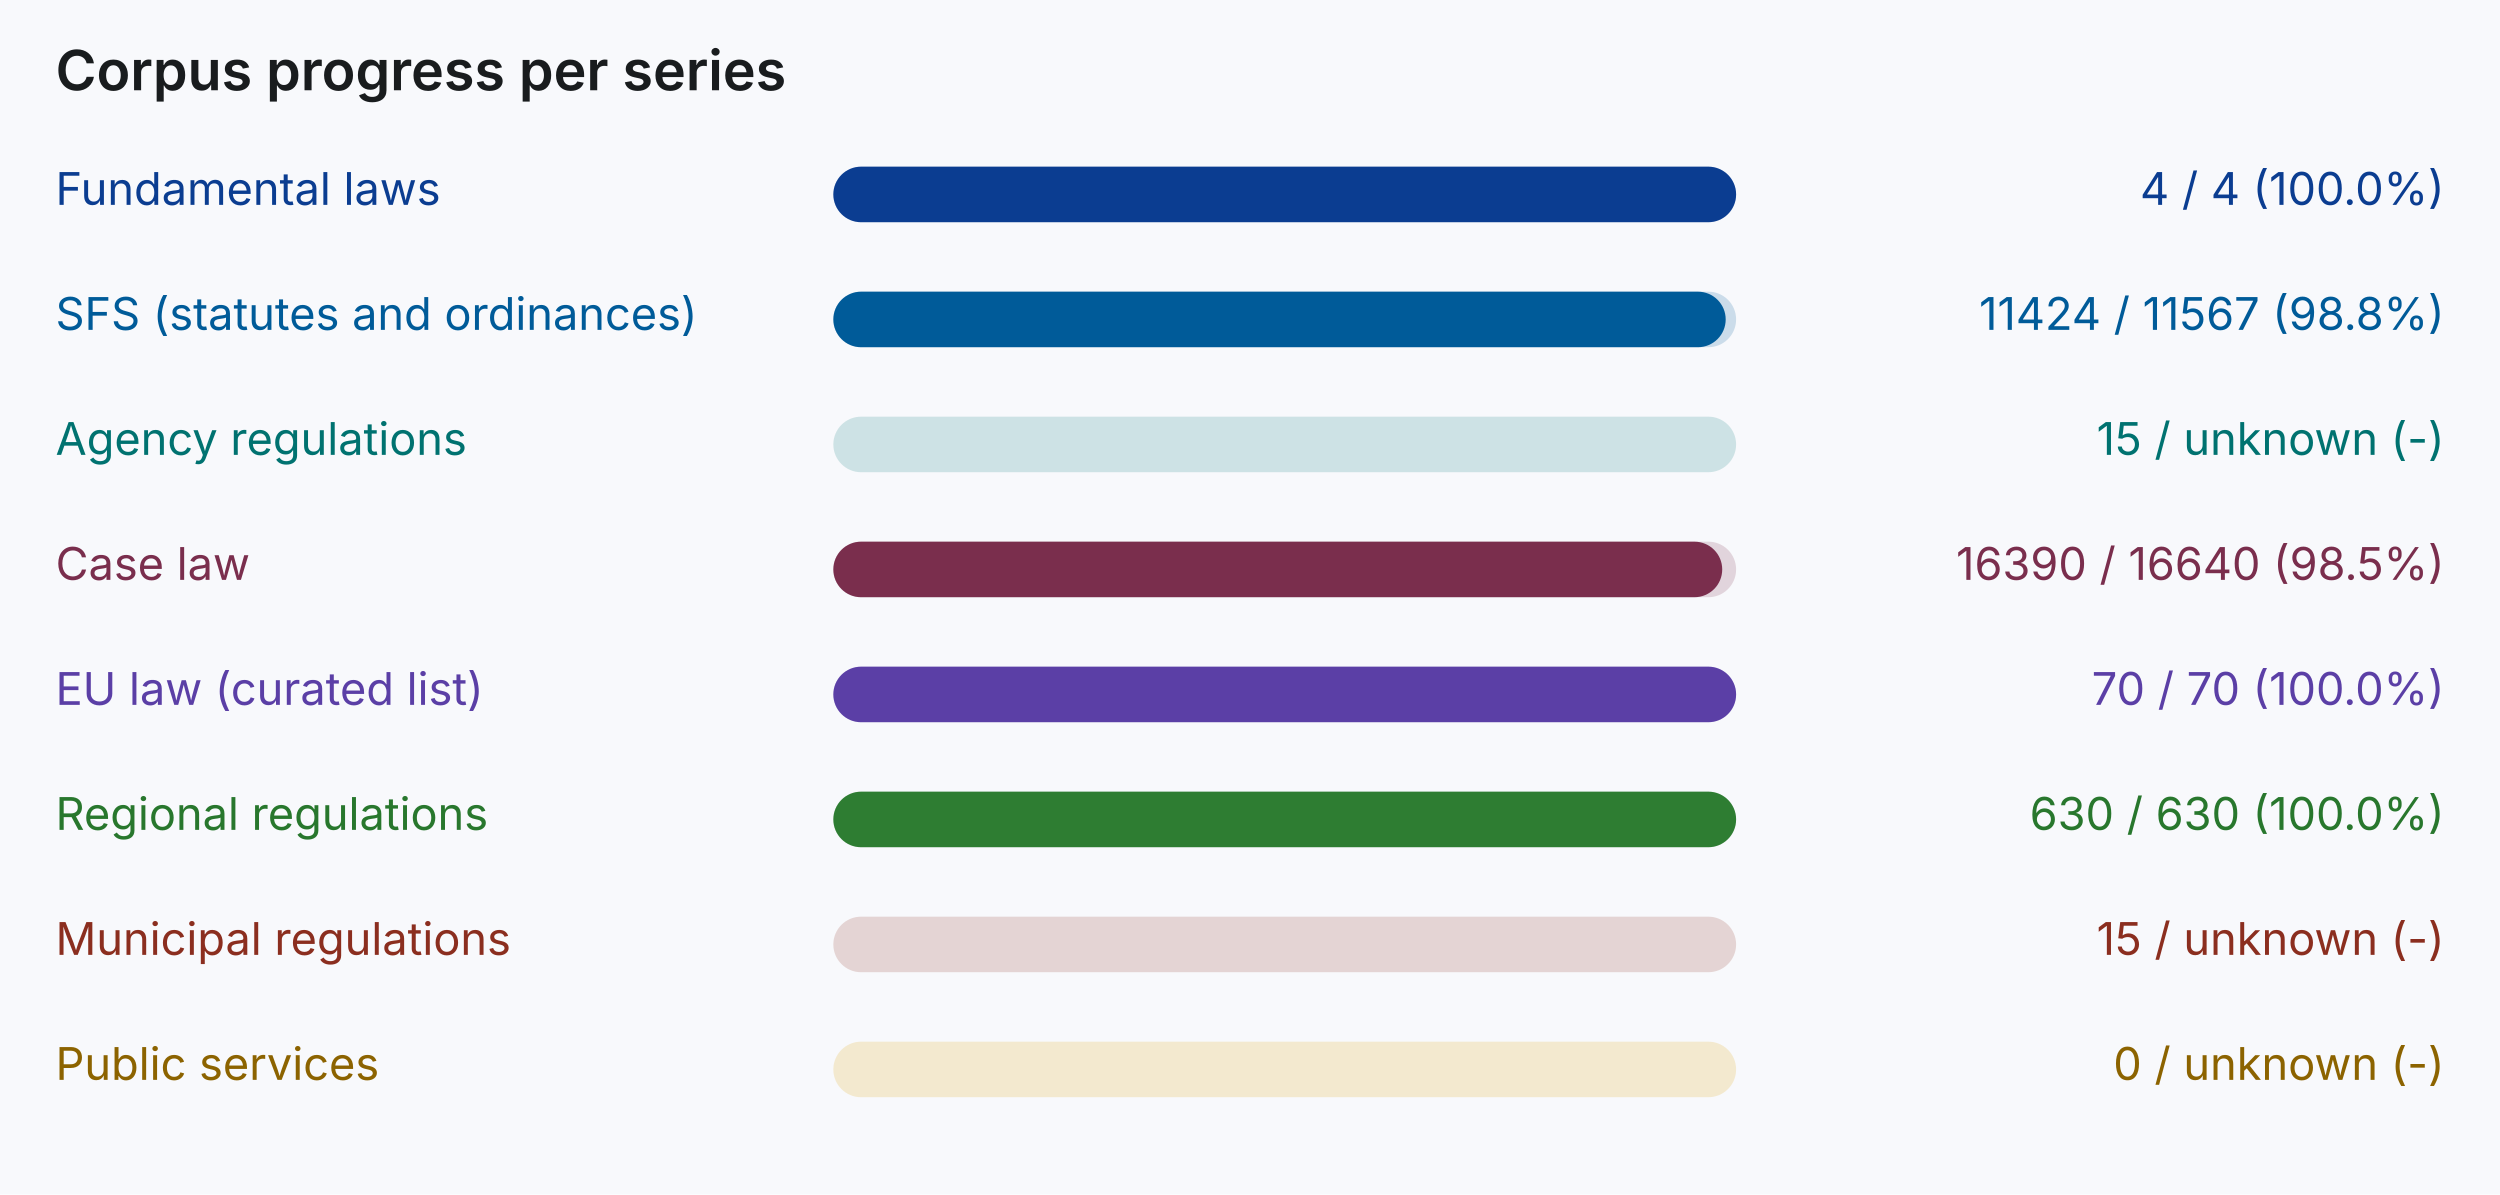
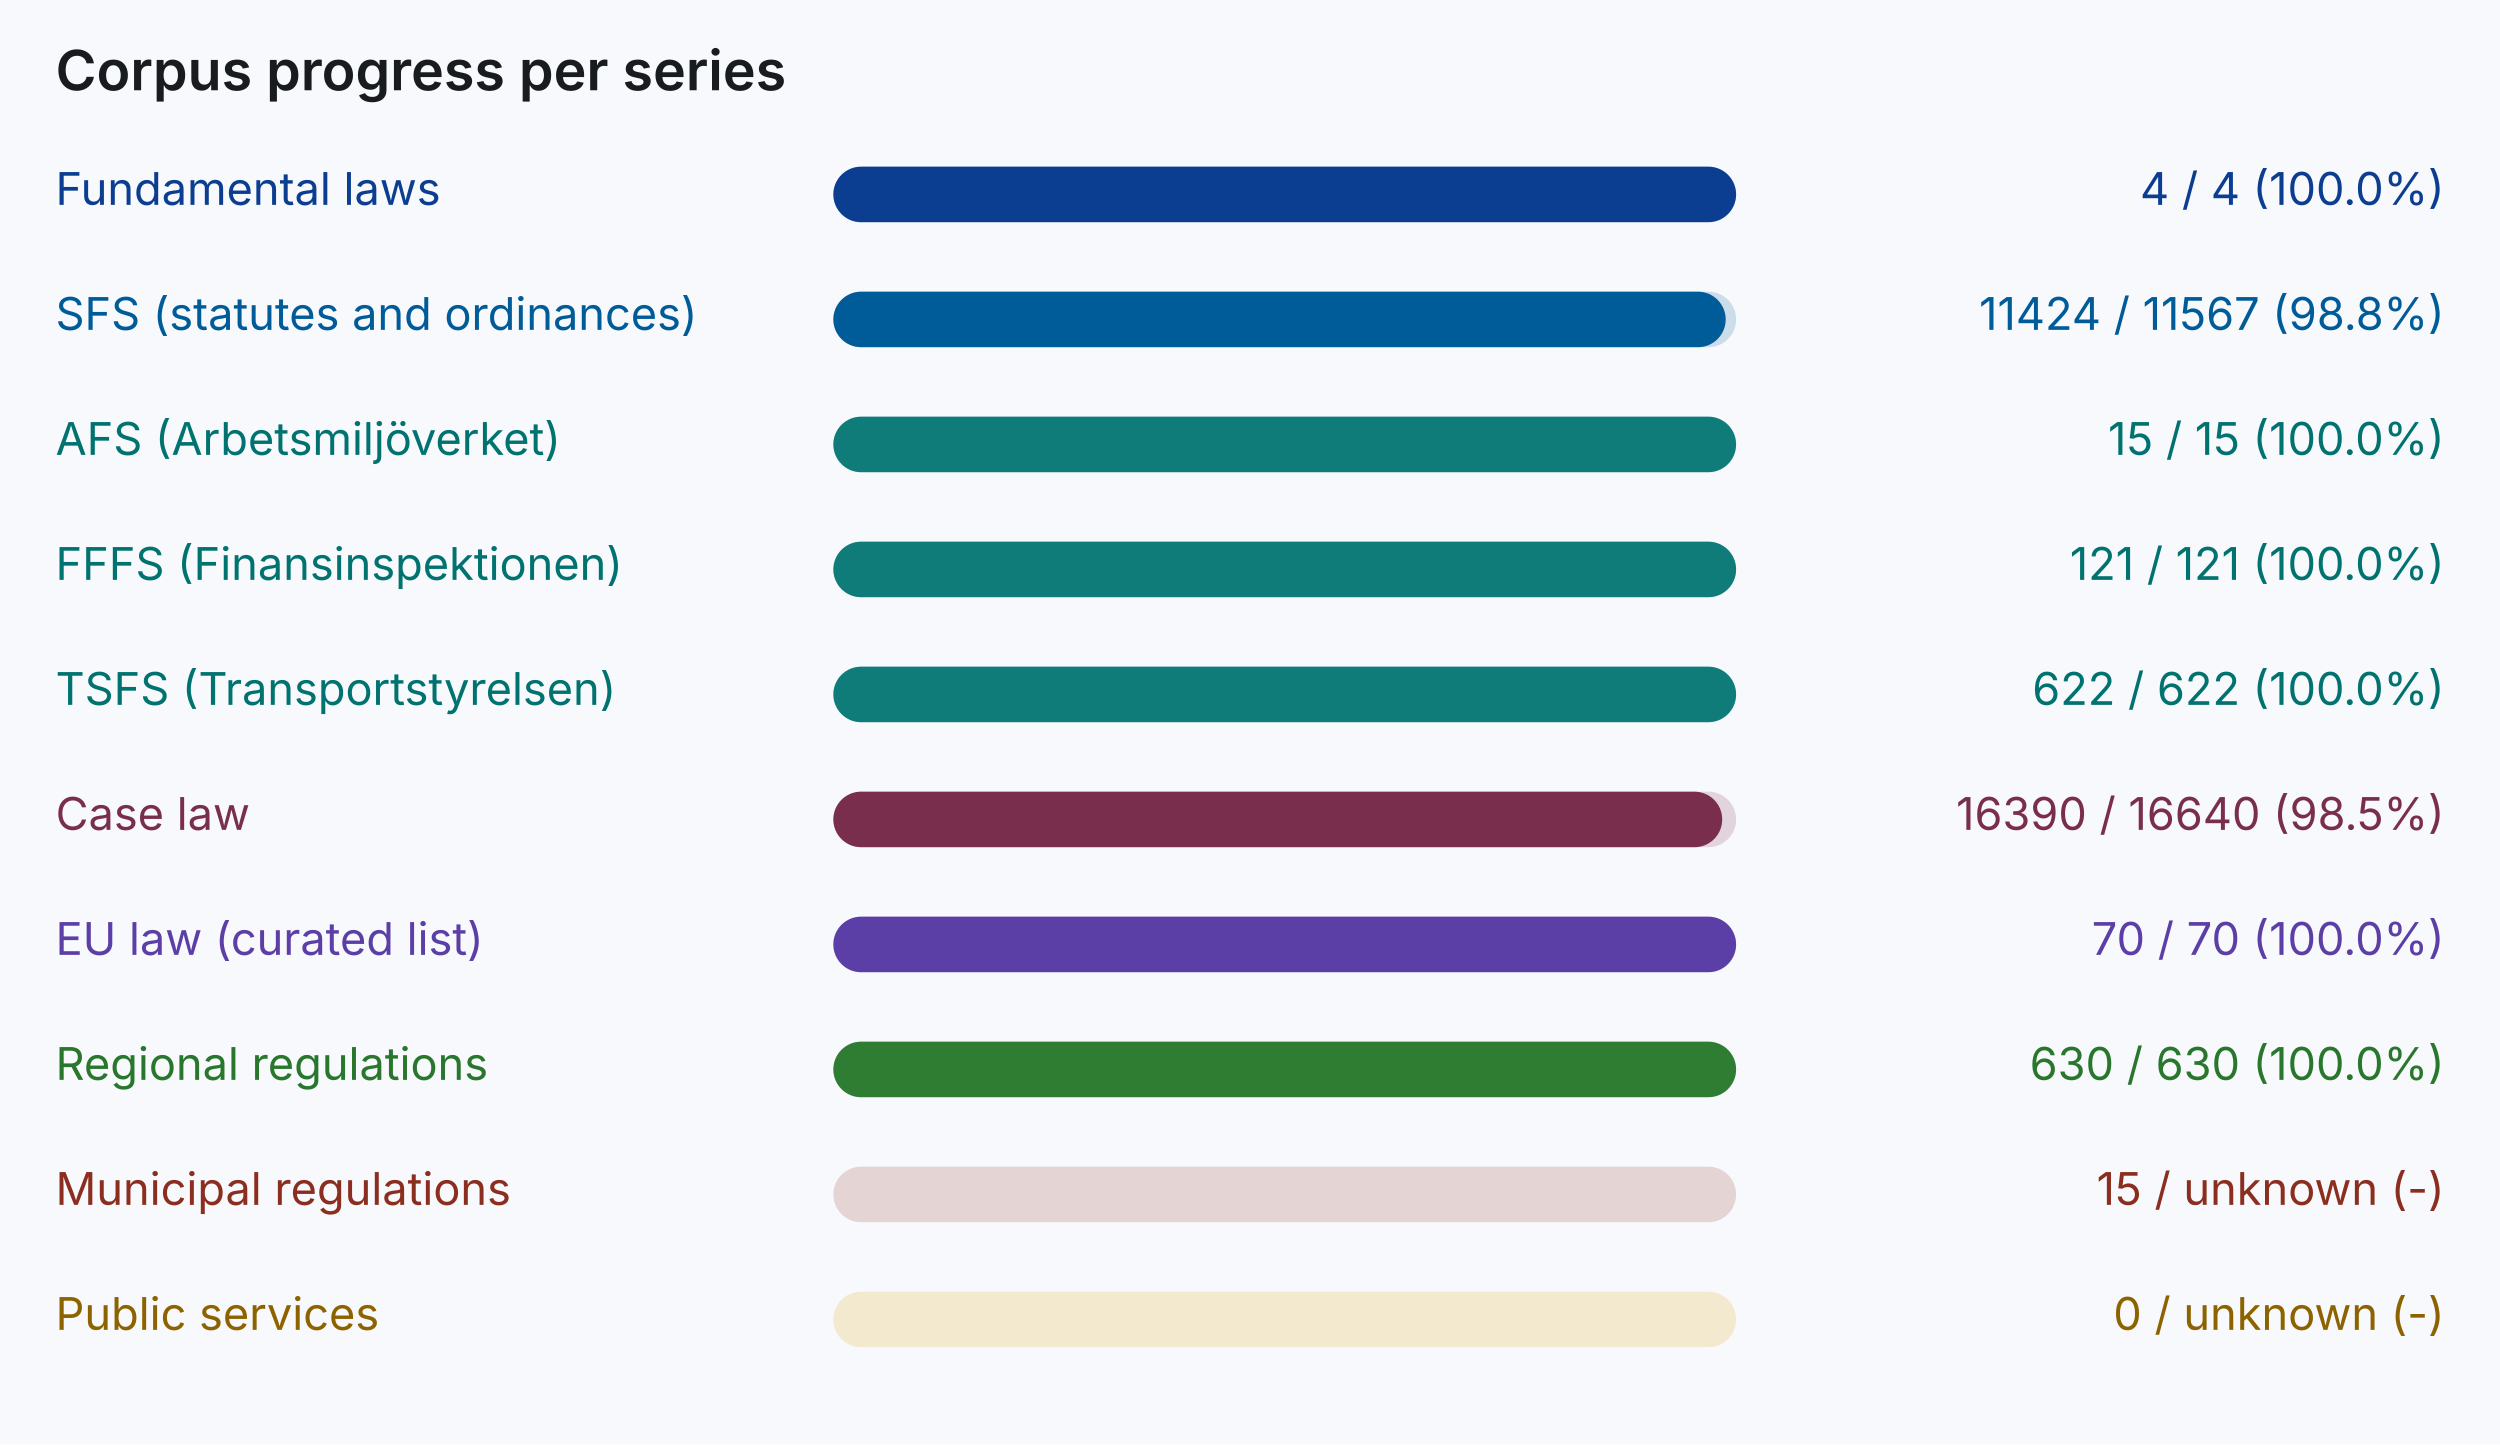
- <svg xmlns="http://www.w3.org/2000/svg" width="720" height="344" viewBox="0 0 720 344" role="img" aria-label="Corpus progress per series">
-   <rect width="720" height="344" fill="#f8f9fc" />
+ <svg xmlns="http://www.w3.org/2000/svg" width="720" height="416" viewBox="0 0 720 416" role="img" aria-label="Corpus progress per series">
+   <rect width="720" height="416" fill="#f8f9fc" />
  <g font-family="Inter, system-ui, sans-serif" font-size="13">
    <text x="16" y="26" font-size="16" font-weight="600" fill="#191c1e">Corpus progress per series</text>
    <text x="16" y="59" fill="#0b3d91">Fundamental laws</text>
    <rect x="240" y="48" width="260" height="16" rx="8" fill="#0b3d91" fill-opacity="0.18" />
    <rect x="240" y="48" width="260" height="16" rx="8" fill="#0b3d91" />
    <text x="704" y="59" text-anchor="end" fill="#0b3d91">4 / 4 (100.0%)</text>
    <text x="16" y="95" fill="#005b99">SFS (statutes and ordinances)</text>
    <rect x="240" y="84" width="260" height="16" rx="8" fill="#005b99" fill-opacity="0.18" />
    <rect x="240" y="84" width="257" height="16" rx="8" fill="#005b99" />
    <text x="704" y="95" text-anchor="end" fill="#005b99">11424 / 11567 (98.8%)</text>
-     <text x="16" y="131" fill="#007270">Agency regulations</text>
+     <text x="16" y="131" fill="#007270">AFS (Arbetsmiljöverket)</text>
    <rect x="240" y="120" width="260" height="16" rx="8" fill="#0f7c7a" fill-opacity="0.18" />
-     <text x="704" y="131" text-anchor="end" fill="#007270">15 / unknown (-)</text>
-     <text x="16" y="167" fill="#7a2e4d">Case law</text>
-     <rect x="240" y="156" width="260" height="16" rx="8" fill="#7a2e4d" fill-opacity="0.18" />
-     <rect x="240" y="156" width="256" height="16" rx="8" fill="#7a2e4d" />
-     <text x="704" y="167" text-anchor="end" fill="#7a2e4d">16390 / 16640 (98.5%)</text>
-     <text x="16" y="203" fill="#5b3fa6">EU law (curated list)</text>
-     <rect x="240" y="192" width="260" height="16" rx="8" fill="#5b3fa6" fill-opacity="0.18" />
-     <rect x="240" y="192" width="260" height="16" rx="8" fill="#5b3fa6" />
-     <text x="704" y="203" text-anchor="end" fill="#5b3fa6">70 / 70 (100.0%)</text>
-     <text x="16" y="239" fill="#28772d">Regional regulations</text>
-     <rect x="240" y="228" width="260" height="16" rx="8" fill="#2e7d32" fill-opacity="0.18" />
-     <rect x="240" y="228" width="260" height="16" rx="8" fill="#2e7d32" />
-     <text x="704" y="239" text-anchor="end" fill="#28772d">630 / 630 (100.0%)</text>
-     <text x="16" y="275" fill="#8b2e1f">Municipal regulations</text>
-     <rect x="240" y="264" width="260" height="16" rx="8" fill="#8b2e1f" fill-opacity="0.18" />
-     <text x="704" y="275" text-anchor="end" fill="#8b2e1f">15 / unknown (-)</text>
-     <text x="16" y="311" fill="#8c6300">Public services</text>
-     <rect x="240" y="300" width="260" height="16" rx="8" fill="#e0a100" fill-opacity="0.18" />
-     <text x="704" y="311" text-anchor="end" fill="#8c6300">0 / unknown (-)</text>
+     <rect x="240" y="120" width="260" height="16" rx="8" fill="#0f7c7a" />
+     <text x="704" y="131" text-anchor="end" fill="#007270">15 / 15 (100.0%)</text>
+     <text x="16" y="167" fill="#007270">FFFS (Finansinspektionen)</text>
+     <rect x="240" y="156" width="260" height="16" rx="8" fill="#0f7c7a" fill-opacity="0.18" />
+     <rect x="240" y="156" width="260" height="16" rx="8" fill="#0f7c7a" />
+     <text x="704" y="167" text-anchor="end" fill="#007270">121 / 121 (100.0%)</text>
+     <text x="16" y="203" fill="#007270">TSFS (Transportstyrelsen)</text>
+     <rect x="240" y="192" width="260" height="16" rx="8" fill="#0f7c7a" fill-opacity="0.18" />
+     <rect x="240" y="192" width="260" height="16" rx="8" fill="#0f7c7a" />
+     <text x="704" y="203" text-anchor="end" fill="#007270">622 / 622 (100.0%)</text>
+     <text x="16" y="239" fill="#7a2e4d">Case law</text>
+     <rect x="240" y="228" width="260" height="16" rx="8" fill="#7a2e4d" fill-opacity="0.18" />
+     <rect x="240" y="228" width="256" height="16" rx="8" fill="#7a2e4d" />
+     <text x="704" y="239" text-anchor="end" fill="#7a2e4d">16390 / 16640 (98.5%)</text>
+     <text x="16" y="275" fill="#5b3fa6">EU law (curated list)</text>
+     <rect x="240" y="264" width="260" height="16" rx="8" fill="#5b3fa6" fill-opacity="0.18" />
+     <rect x="240" y="264" width="260" height="16" rx="8" fill="#5b3fa6" />
+     <text x="704" y="275" text-anchor="end" fill="#5b3fa6">70 / 70 (100.0%)</text>
+     <text x="16" y="311" fill="#28772d">Regional regulations</text>
+     <rect x="240" y="300" width="260" height="16" rx="8" fill="#2e7d32" fill-opacity="0.18" />
+     <rect x="240" y="300" width="260" height="16" rx="8" fill="#2e7d32" />
+     <text x="704" y="311" text-anchor="end" fill="#28772d">630 / 630 (100.0%)</text>
+     <text x="16" y="347" fill="#8b2e1f">Municipal regulations</text>
+     <rect x="240" y="336" width="260" height="16" rx="8" fill="#8b2e1f" fill-opacity="0.18" />
+     <text x="704" y="347" text-anchor="end" fill="#8b2e1f">15 / unknown (-)</text>
+     <text x="16" y="383" fill="#8c6300">Public services</text>
+     <rect x="240" y="372" width="260" height="16" rx="8" fill="#e0a100" fill-opacity="0.18" />
+     <text x="704" y="383" text-anchor="end" fill="#8c6300">0 / unknown (-)</text>
  </g>
</svg>
